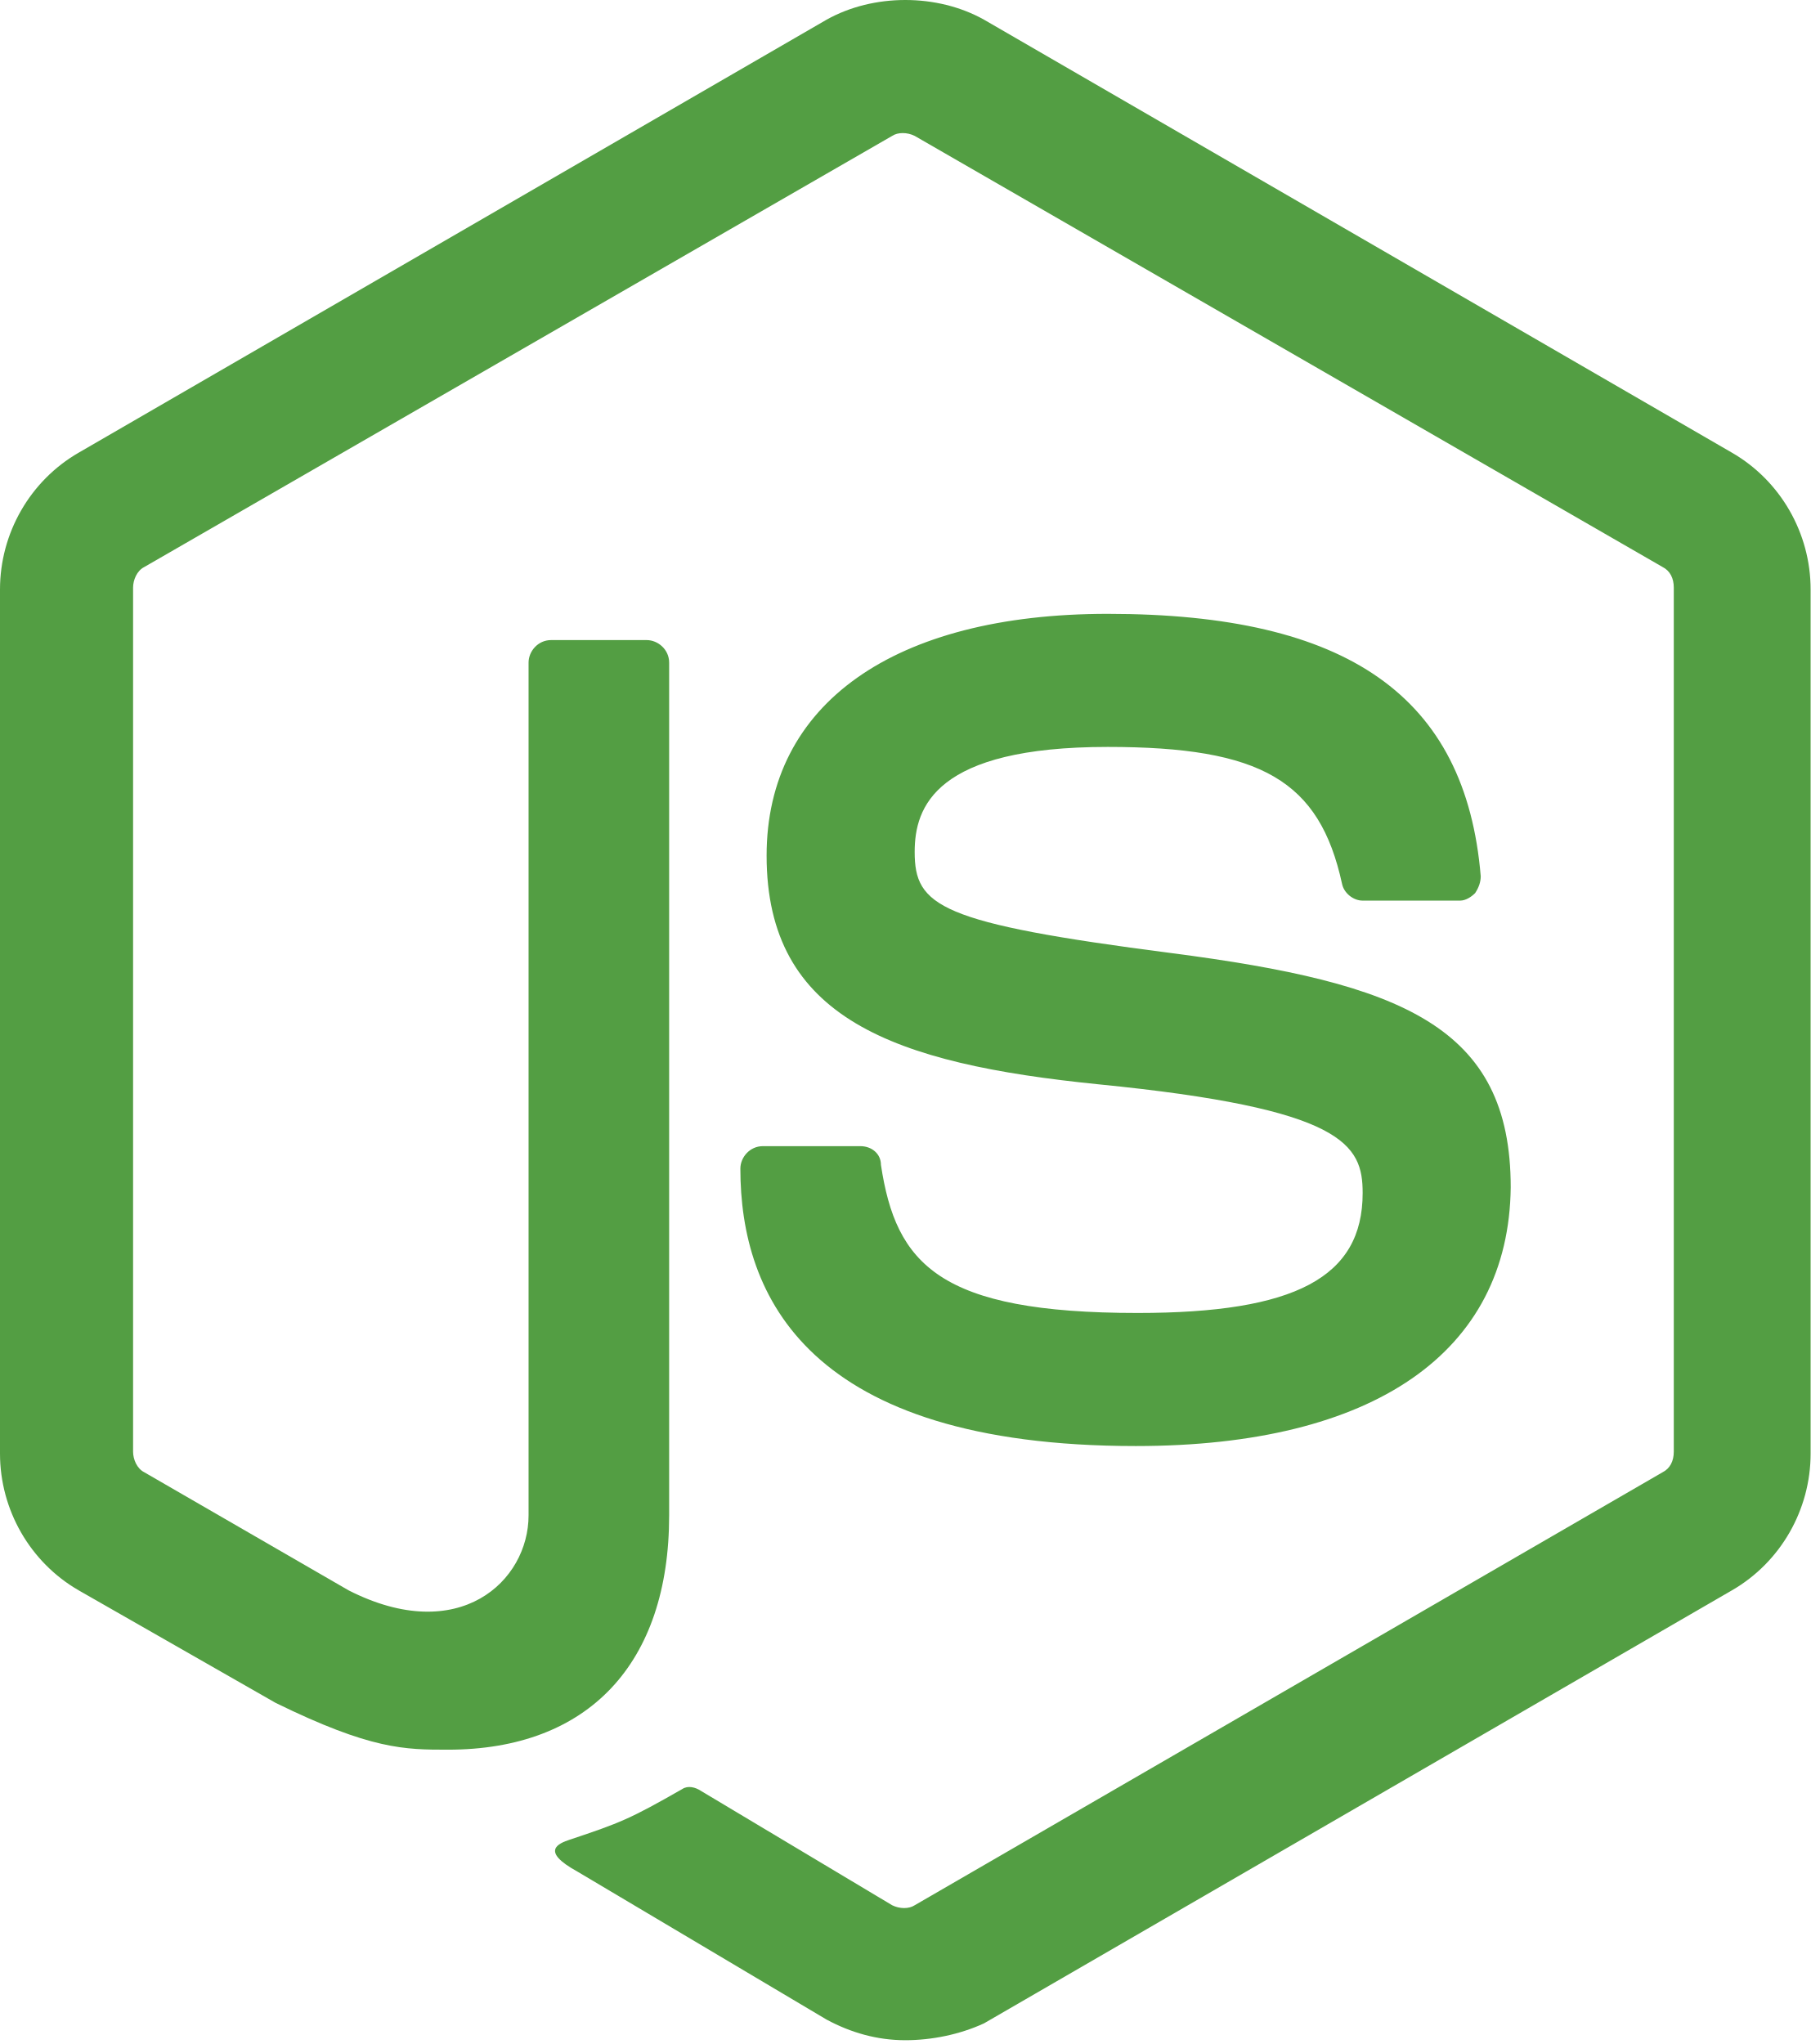
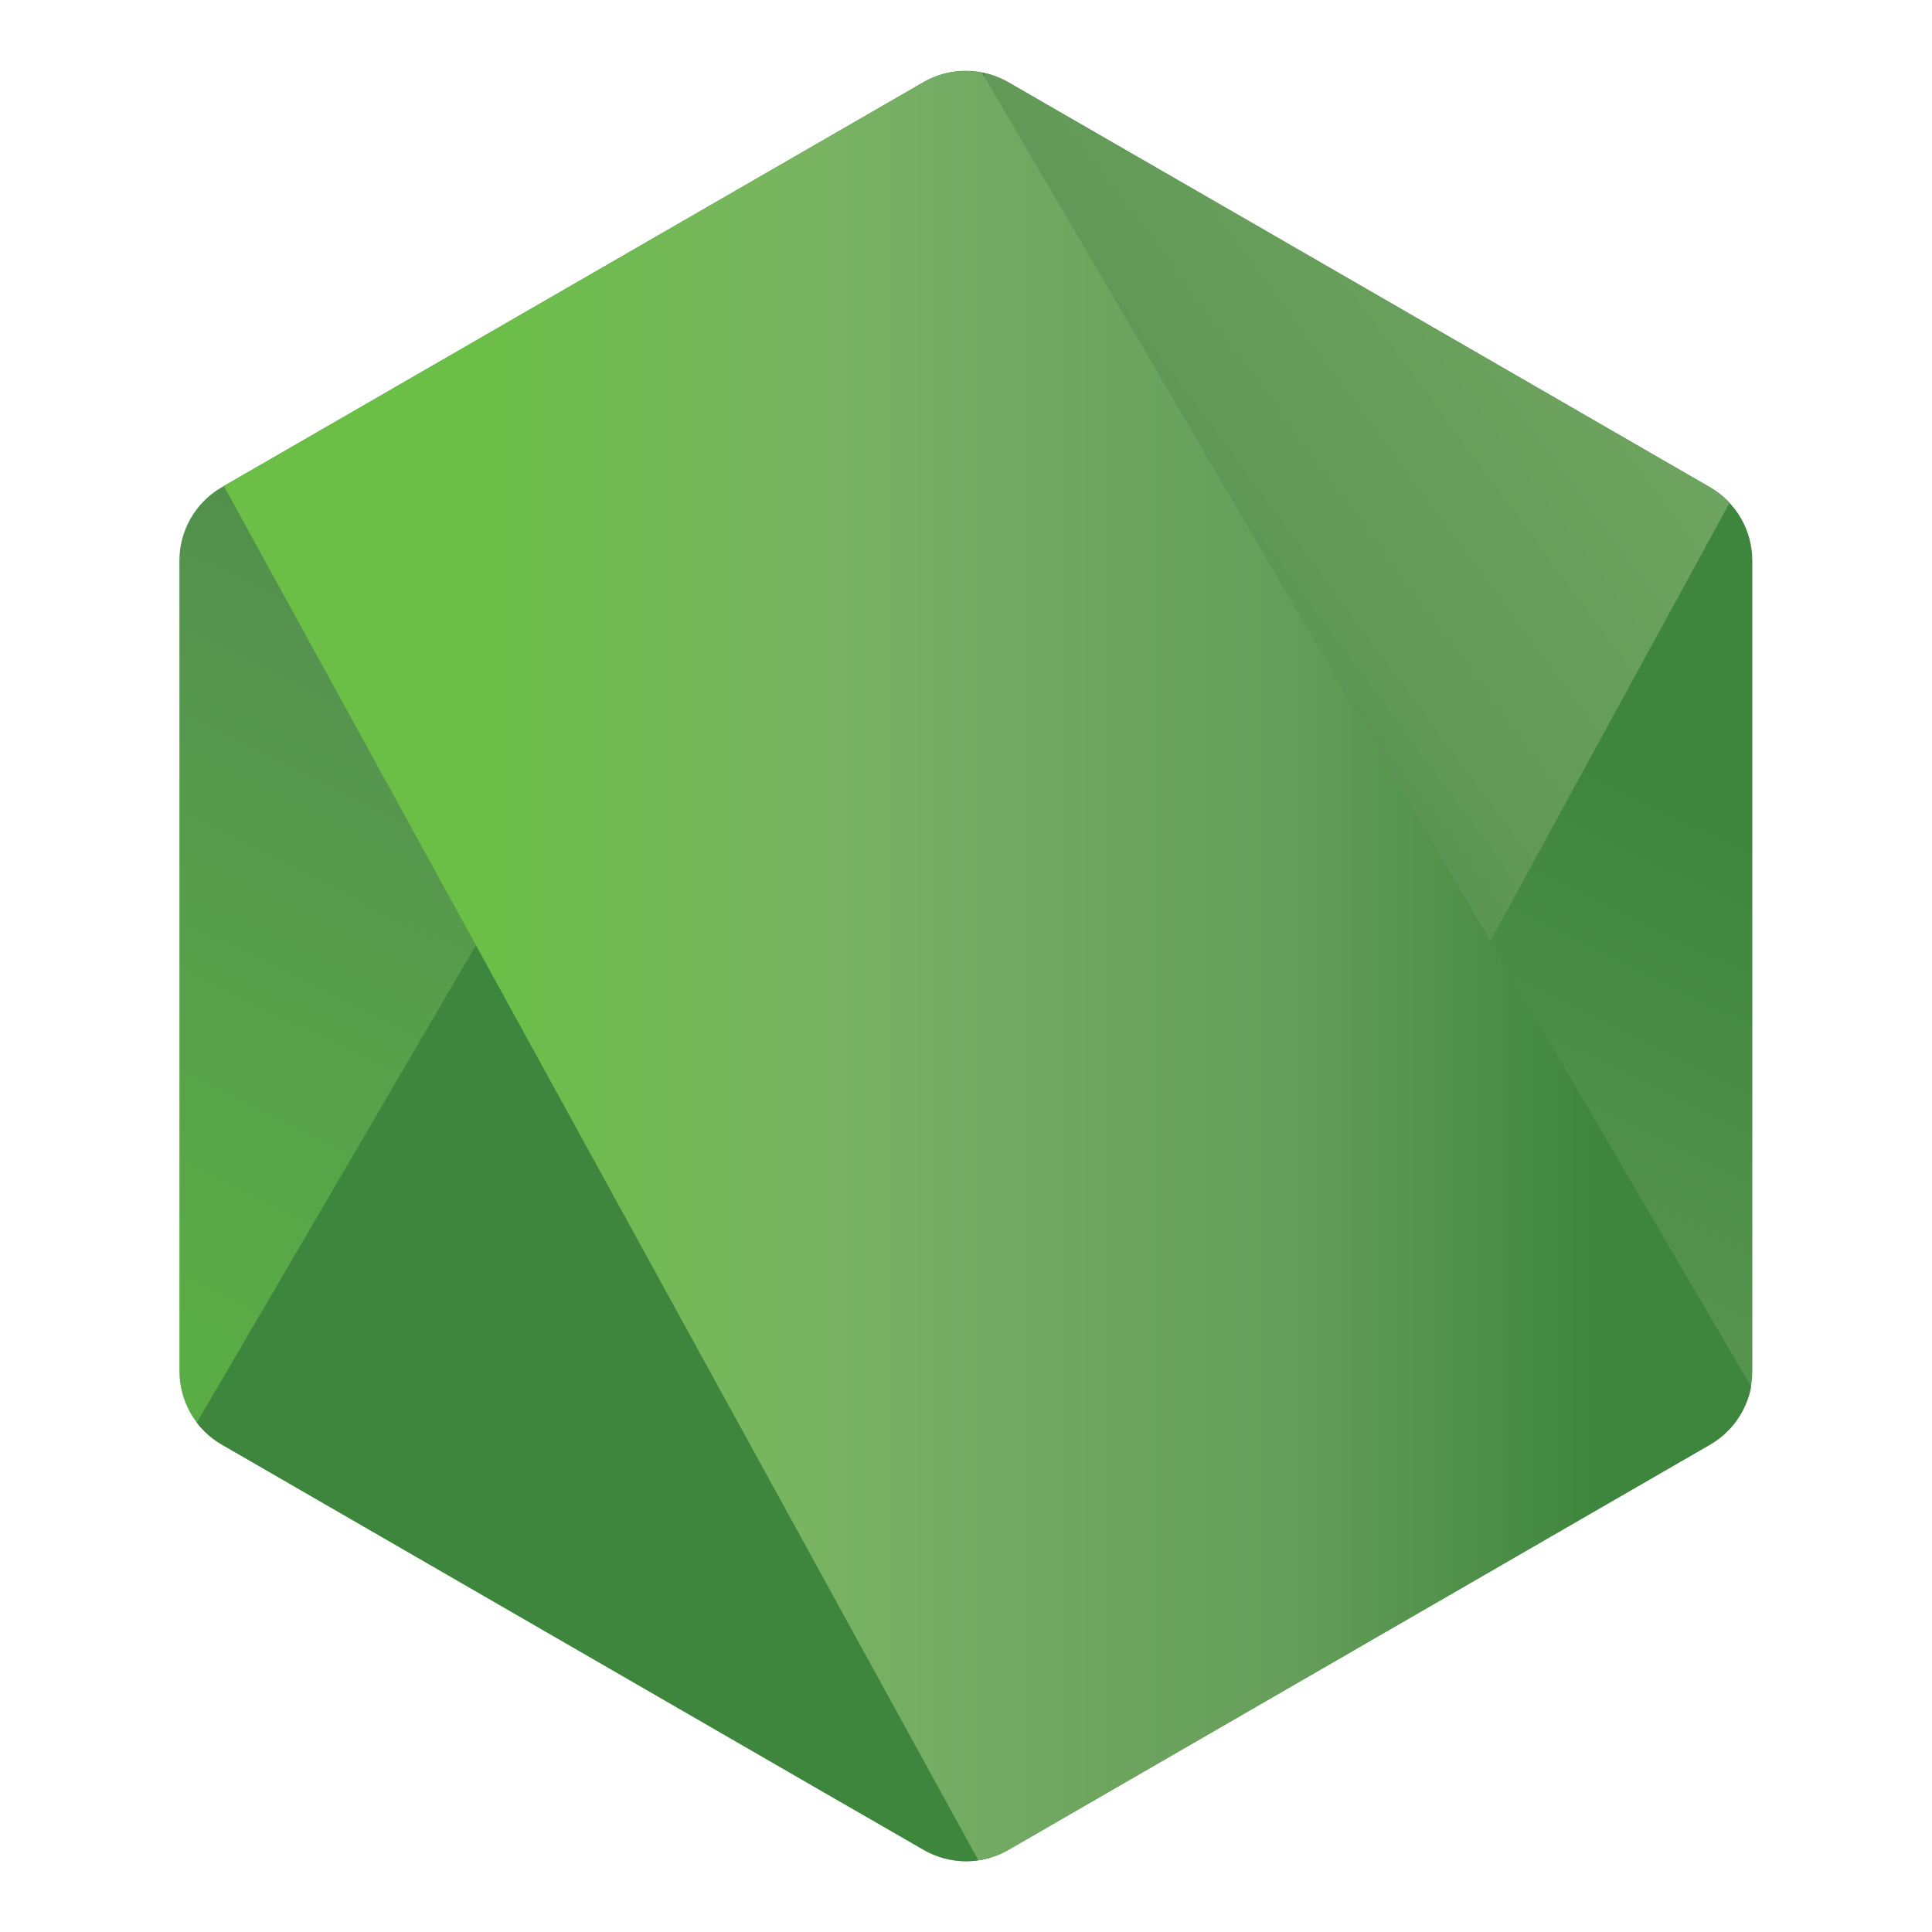
- <svg xmlns="http://www.w3.org/2000/svg" width="256px" height="289px" viewBox="0 0 256 289" version="1.1" preserveAspectRatio="xMidYMid">
-   <g>
-     <path d="M128,288.464 C124.025,288.464 120.315,287.404 116.87,285.549 L81.623,264.613 C76.323,261.698 78.973,260.638 80.563,260.108 C87.718,257.723 89.043,257.193 96.464,252.952 C97.259,252.422 98.319,252.687 99.114,253.217 L126.145,269.383 C127.205,269.913 128.53,269.913 129.325,269.383 L235.064,208.166 C236.124,207.636 236.654,206.576 236.654,205.251 L236.654,83.081 C236.654,81.756 236.124,80.696 235.064,80.166 L129.325,19.213 C128.265,18.683 126.94,18.683 126.145,19.213 L20.406,80.166 C19.346,80.696 18.816,82.021 18.816,83.081 L18.816,205.251 C18.816,206.311 19.346,207.636 20.406,208.166 L49.292,224.861 C64.928,232.812 74.733,223.536 74.733,214.261 L74.733,93.681 C74.733,92.091 76.058,90.501 77.913,90.501 L91.429,90.501 C93.019,90.501 94.609,91.826 94.609,93.681 L94.609,214.261 C94.609,235.197 83.213,247.387 63.337,247.387 C57.242,247.387 52.472,247.387 38.957,240.762 L11.13,224.861 C4.24,220.886 5.68434189e-14,213.466 5.68434189e-14,205.516 L5.68434189e-14,83.346 C5.68434189e-14,75.395 4.24,67.975 11.13,64 L116.87,2.783 C123.495,-0.928 132.505,-0.928 139.13,2.783 L244.87,64 C251.76,67.975 256,75.395 256,83.346 L256,205.516 C256,213.466 251.76,220.886 244.87,224.861 L139.13,286.079 C135.685,287.669 131.71,288.464 128,288.464 L128,288.464 Z M160.596,204.455 C114.219,204.455 104.679,183.255 104.679,165.234 C104.679,163.644 106.004,162.054 107.859,162.054 L121.64,162.054 C123.23,162.054 124.555,163.114 124.555,164.704 C126.675,178.749 132.77,185.64 160.861,185.64 C183.122,185.64 192.663,180.605 192.663,168.679 C192.663,161.789 190.012,156.754 155.296,153.308 C126.41,150.393 108.389,144.033 108.389,120.977 C108.389,99.511 126.41,86.791 156.621,86.791 C190.542,86.791 207.238,98.451 209.358,123.892 C209.358,124.687 209.093,125.482 208.563,126.277 C208.033,126.807 207.238,127.337 206.443,127.337 L192.663,127.337 C191.337,127.337 190.012,126.277 189.747,124.952 C186.567,110.377 178.352,105.607 156.621,105.607 C132.24,105.607 129.325,114.087 129.325,120.447 C129.325,128.133 132.77,130.518 165.631,134.758 C198.228,138.998 213.598,145.093 213.598,167.884 C213.333,191.205 194.253,204.455 160.596,204.455 L160.596,204.455 Z" fill="#539E43" />
+ <svg xmlns="http://www.w3.org/2000/svg" width="800px" height="800px" viewBox="-3.8 -1.5 40.921 40.921">
+   <defs>
+     <linearGradient id="b" x1="271.97" x2="211.104" y1="217.606" y2="341.772" gradientUnits="userSpaceOnUse">
+       <stop offset=".3" stop-color="#3e863d" />
+       <stop offset=".5" stop-color="#55934f" />
+       <stop offset=".8" stop-color="#5aad45" />
+     </linearGradient>
+     <linearGradient id="d" x1="186.484" x2="297.349" y1="321.381" y2="239.465" gradientUnits="userSpaceOnUse">
+       <stop offset=".57" stop-color="#3e863d" />
+       <stop offset=".72" stop-color="#619857" />
+       <stop offset="1" stop-color="#76ac64" />
+     </linearGradient>
+     <linearGradient id="f" x1="197.051" x2="288.72" y1="279.652" y2="279.652" gradientUnits="userSpaceOnUse">
+       <stop offset=".16" stop-color="#6bbf47" />
+       <stop offset=".38" stop-color="#79b461" />
+       <stop offset=".47" stop-color="#75ac64" />
+       <stop offset=".7" stop-color="#659e5a" />
+       <stop offset=".9" stop-color="#3e863d" />
+     </linearGradient>
+     <clipPath id="a">
+       <path d="m239.03 226.605-42.13 24.317a5.085 5.085 0 0 0-2.546 4.406v48.668c0 1.817.968 3.496 2.546 4.406l42.133 24.336a5.1 5.1 0 0 0 5.09 0l42.126-24.336a5.096 5.096 0 0 0 2.54-4.406v-48.668c0-1.816-.97-3.496-2.55-4.406l-42.12-24.317a5.123 5.123 0 0 0-5.1 0" />
+     </clipPath>
+     <clipPath id="c">
+       <path d="M195.398 307.086c.403.523.907.976 1.5 1.316l36.14 20.875 6.02 3.46c.9.52 1.926.74 2.934.665.336-.027.672-.09 1-.183l44.434-81.36c-.34-.37-.738-.68-1.184-.94l-27.586-15.93-14.582-8.39a5.318 5.318 0 0 0-1.32-.53zm0 0" />
+     </clipPath>
+     <clipPath id="e">
+       <path d="M241.066 225.953a5.14 5.14 0 0 0-2.035.652l-42.01 24.247 45.3 82.51c.63-.09 1.25-.3 1.81-.624l42.13-24.336a5.105 5.105 0 0 0 2.46-3.476l-46.18-78.89a5.29 5.29 0 0 0-1.03-.102l-.42.02" />
+     </clipPath>
+   </defs>
+   <g clip-path="url(#a)" transform="translate(-68.564 -79.701) scale(.35278)">
+     <path fill="url(#b)" d="m331.363 246.793-118.715-58.19-60.87 124.174L270.49 370.97zm0 0" />
+   </g>
+   <g clip-path="url(#c)" transform="translate(-68.564 -79.701) scale(.35278)">
+     <path fill="url(#d)" d="m144.07 264.004 83.825 113.453 110.86-81.906-83.83-113.45zm0 0" />
+   </g>
+   <g clip-path="url(#e)" transform="translate(-68.564 -79.701) scale(.35278)">
+     <path fill="url(#f)" d="M197.02 225.934v107.43h91.683v-107.43zm0 0" />
  </g>
</svg>
